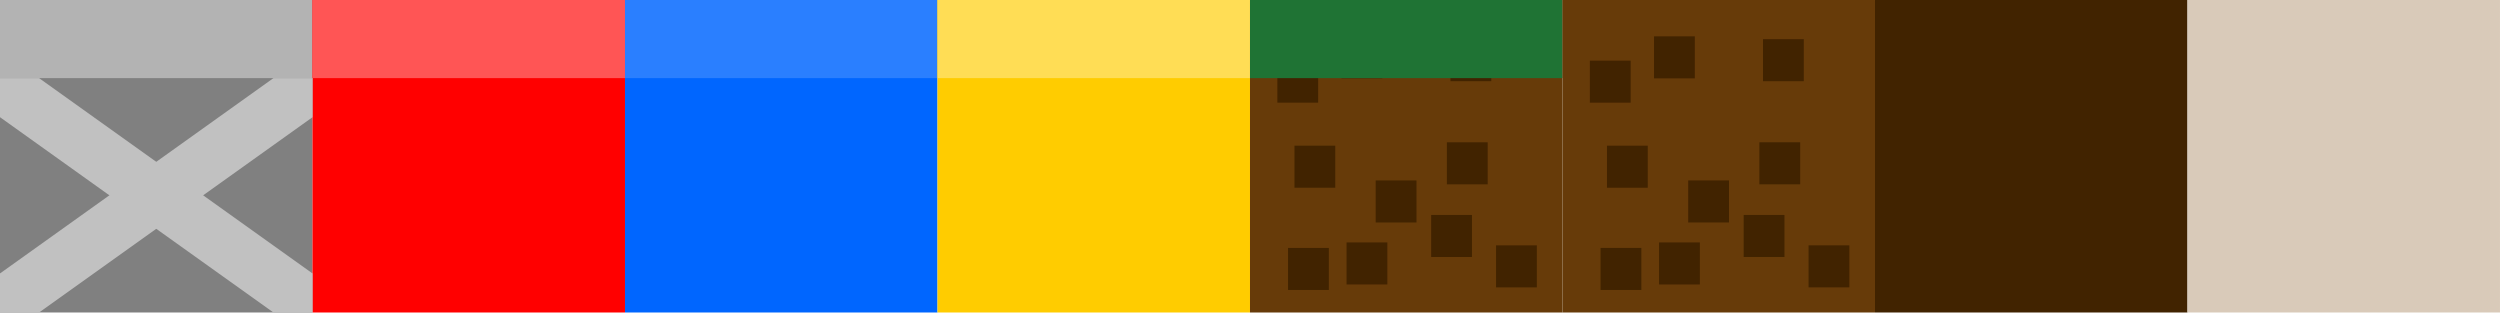
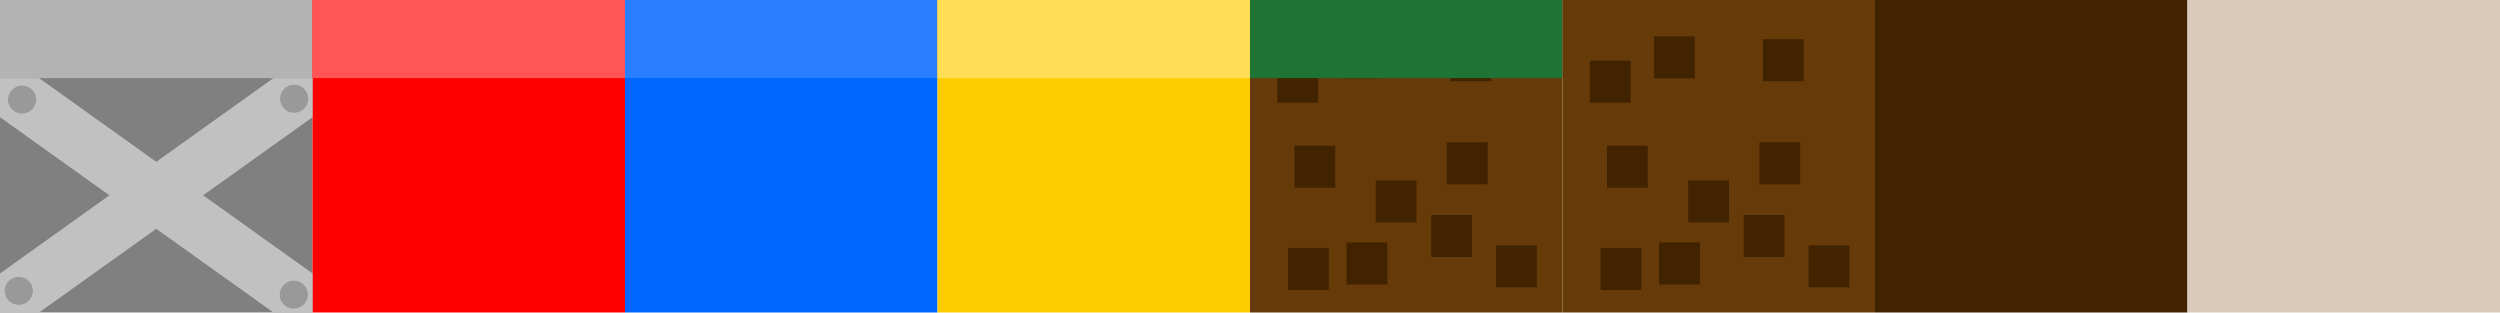
<svg xmlns="http://www.w3.org/2000/svg" width="512" height="64" viewBox="0 0 135.467 16.933" version="1.1" id="svg5">
  <defs id="defs2" />
  <g id="layer1">
    <rect style="fill:#808080;stroke-width:1.587;paint-order:stroke fill markers" id="rect290" width="16.933" height="16.933" x="0" y="0" rx="1.174986e-16" ry="1.174986e-16" />
    <rect style="fill:#b3b3b3;stroke-width:1.587;paint-order:stroke fill markers" id="rect292" width="16.933" height="4.233" x="0" y="0" rx="1.174986e-16" ry="1.174986e-16" />
    <rect style="fill:#ff0000;stroke-width:1.587;paint-order:stroke fill markers" id="rect425" width="16.933" height="16.933" x="16.933" y="8.9190671e-08" rx="1.174986e-16" ry="1.174986e-16" />
    <rect style="fill:#ff5555;stroke-width:1.587;paint-order:stroke fill markers" id="rect427" width="16.933" height="4.233" x="16.933" y="8.9190671e-08" rx="1.174986e-16" ry="1.174986e-16" />
    <rect style="fill:#0066ff;stroke-width:1.587;paint-order:stroke fill markers" id="rect429" width="16.933" height="16.933" x="33.867" y="1.7838134e-07" rx="1.174986e-16" ry="1.174986e-16" />
    <rect style="fill:#2a7fff;stroke-width:1.587;paint-order:stroke fill markers" id="rect431" width="16.933" height="4.233" x="33.867" y="1.7838134e-07" rx="1.174986e-16" ry="1.174986e-16" />
    <rect style="fill:#ffcc00;stroke-width:1.587;paint-order:stroke fill markers" id="rect429-3" width="16.933" height="16.933" x="50.8" y="8.9190671e-08" rx="1.174986e-16" ry="1.174986e-16" />
    <rect style="fill:#ffdd55;stroke-width:1.587;paint-order:stroke fill markers" id="rect431-6" width="16.933" height="4.233" x="50.8" y="8.9190671e-08" rx="1.174986e-16" ry="1.174986e-16" />
    <rect style="fill:#412300;fill-opacity:1;stroke-width:1.058" id="rect3" width="2.211" height="2.278" x="14.538" y="-15.208" />
    <g id="g27" transform="translate(-2.645834,-2.116667)">
      <rect style="fill:#673b09;fill-opacity:1;stroke-width:1.587;paint-order:stroke fill markers" id="rect290-5" width="16.933" height="16.933" x="70.379" y="2.117" rx="1.174986e-16" ry="1.174986e-16" />
      <rect style="fill:#412300;fill-opacity:1;stroke-width:1.058" id="rect14" width="2.211" height="2.278" x="72.441" y="15.551" />
      <rect style="fill:#412300;fill-opacity:1;stroke-width:1.058" id="rect15" width="2.211" height="2.278" x="72.789" y="10.01" />
      <rect style="fill:#412300;fill-opacity:1;stroke-width:1.058" id="rect16" width="2.211" height="2.278" x="71.862" y="5.402" />
      <rect style="fill:#412300;fill-opacity:1;stroke-width:1.058" id="rect19" width="2.211" height="2.278" x="75.611" y="15.253" />
      <rect style="fill:#412300;fill-opacity:1;stroke-width:1.058" id="rect20" width="2.211" height="2.278" x="75.339" y="4.086" />
      <rect style="fill:#412300;fill-opacity:1;stroke-width:1.058" id="rect21" width="2.211" height="2.278" x="80.196" y="13.764" />
      <rect style="fill:#412300;fill-opacity:1;stroke-width:1.058" id="rect22" width="2.211" height="2.278" x="83.712" y="15.411" />
      <rect style="fill:#412300;fill-opacity:1;stroke-width:1.058" id="rect25" width="2.211" height="2.278" x="81.243" y="4.238" />
      <rect style="fill:#1f7334;fill-opacity:1;stroke-width:1.587;paint-order:stroke fill markers" id="rect292-1" width="16.933" height="4.233" x="70.379" y="2.117" rx="1.174986e-16" ry="1.174986e-16" />
      <rect style="fill:#412300;fill-opacity:1;stroke-width:1.058" id="rect26" width="2.211" height="2.278" x="81.048" y="9.827" />
      <rect style="fill:#412300;fill-opacity:1;stroke-width:1.058" id="rect27" width="2.211" height="2.278" x="77.19" y="11.894" />
    </g>
    <rect style="fill:#673b09;fill-opacity:1;stroke-width:1.587;paint-order:stroke fill markers" id="rect290-5-0" width="16.933" height="16.933" x="84.667" y="3.5540467e-07" rx="1.174986e-16" ry="1.174986e-16" />
    <rect style="fill:#412300;fill-opacity:1;stroke-width:1.587;paint-order:stroke fill markers" id="rect290-5-0-3" width="16.933" height="16.933" x="101.6" y="2.4266706e-07" rx="1.174986e-16" ry="1.174986e-16" />
    <rect style="fill:#d9cab9;fill-opacity:1;stroke-width:1.587;paint-order:stroke fill markers" id="rect290-5-0-3-7" width="16.933" height="16.933" x="118.533" y="1.5338135e-07" rx="1.174986e-16" ry="1.174986e-16" />
    <rect style="fill:#412300;fill-opacity:1;stroke-width:1.058" id="rect14-7" width="2.211" height="2.278" x="86.729" y="13.434" />
    <rect style="fill:#412300;fill-opacity:1;stroke-width:1.058" id="rect15-6" width="2.211" height="2.278" x="87.076" y="7.894" />
    <rect style="fill:#412300;fill-opacity:1;stroke-width:1.058" id="rect16-3" width="2.211" height="2.278" x="86.149" y="3.285" />
    <rect style="fill:#412300;fill-opacity:1;stroke-width:1.058" id="rect19-6" width="2.211" height="2.278" x="89.899" y="13.136" />
    <rect style="fill:#412300;fill-opacity:1;stroke-width:1.058" id="rect20-1" width="2.211" height="2.278" x="89.626" y="1.969" />
    <rect style="fill:#412300;fill-opacity:1;stroke-width:1.058" id="rect21-5" width="2.211" height="2.278" x="94.484" y="11.647" />
    <rect style="fill:#412300;fill-opacity:1;stroke-width:1.058" id="rect22-4" width="2.211" height="2.278" x="98" y="13.294" />
    <rect style="fill:#412300;fill-opacity:1;stroke-width:1.058" id="rect25-2" width="2.211" height="2.278" x="95.531" y="2.122" />
    <rect style="fill:#412300;fill-opacity:1;stroke-width:1.058" id="rect26-9" width="2.211" height="2.278" x="95.335" y="7.71" />
    <rect style="fill:#412300;fill-opacity:1;stroke-width:1.058" id="rect27-7" width="2.211" height="2.278" x="91.478" y="9.777" />
    <path style="fill:#c1c1c1;fill-opacity:1;stroke-width:1.587;paint-order:stroke fill markers" d="M 0,6.35 14.817,16.933 h 2.117 V 14.817 L 2.117,4.233 H 0 v 2.117" id="path14496" />
    <path style="fill:#c1c1c1;fill-opacity:1;stroke-width:1.587;paint-order:stroke fill markers" d="M 0,14.817 14.817,4.233 h 2.117 V 6.35 L 2.117,16.933 H 0 v -2.117" id="path14498" />
+     <ellipse style="fill:#999999;fill-opacity:1;stroke-width:1.587;paint-order:stroke fill markers" id="path16866" cx="1.196" cy="5.397" rx="0.764" ry="0.759" />
+     <ellipse style="fill:#999999;fill-opacity:1;stroke-width:1.587;paint-order:stroke fill markers" id="path16866-3" cx="15.921" cy="15.965" rx="0.764" ry="0.759" />
+     <ellipse style="fill:#999999;fill-opacity:1;stroke-width:1.587;paint-order:stroke fill markers" id="path16866-3-1" cx="1.018" cy="15.761" rx="0.764" ry="0.759" />
+     <ellipse style="fill:#999999;fill-opacity:1;stroke-width:1.587;paint-order:stroke fill markers" id="path16866-9" cx="15.943" cy="5.351" rx="0.764" ry="0.759" />
  </g>
</svg>
